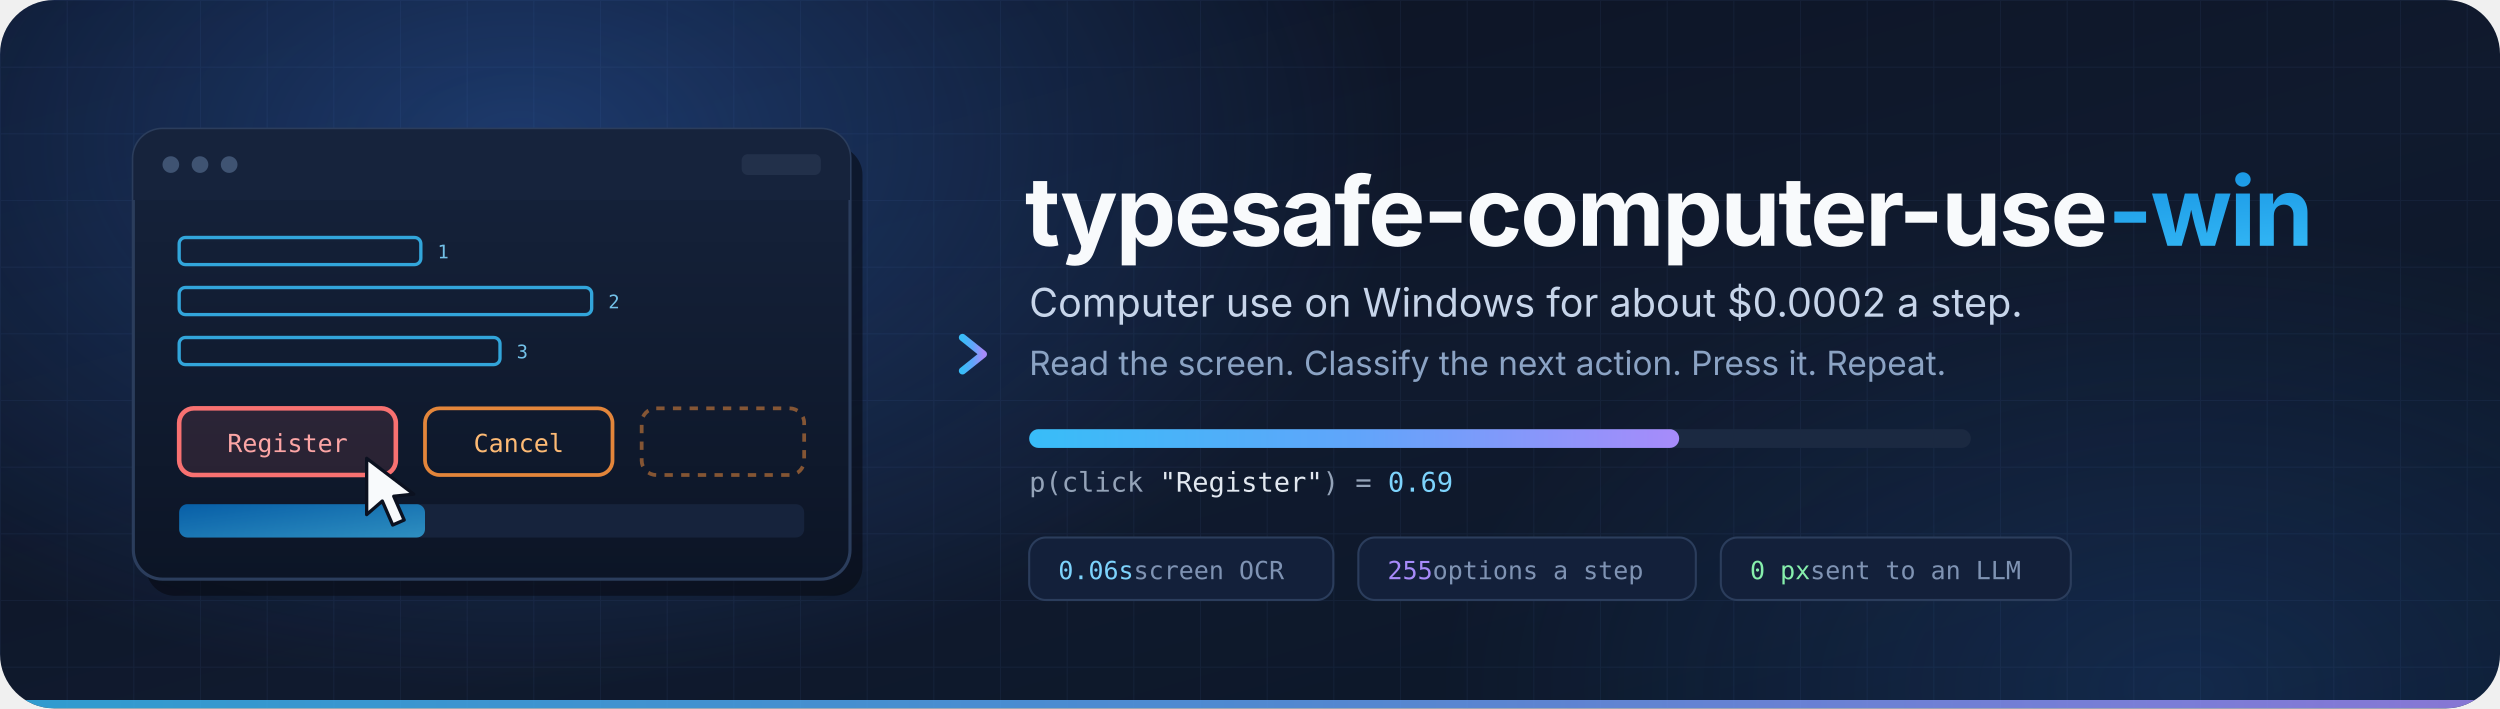
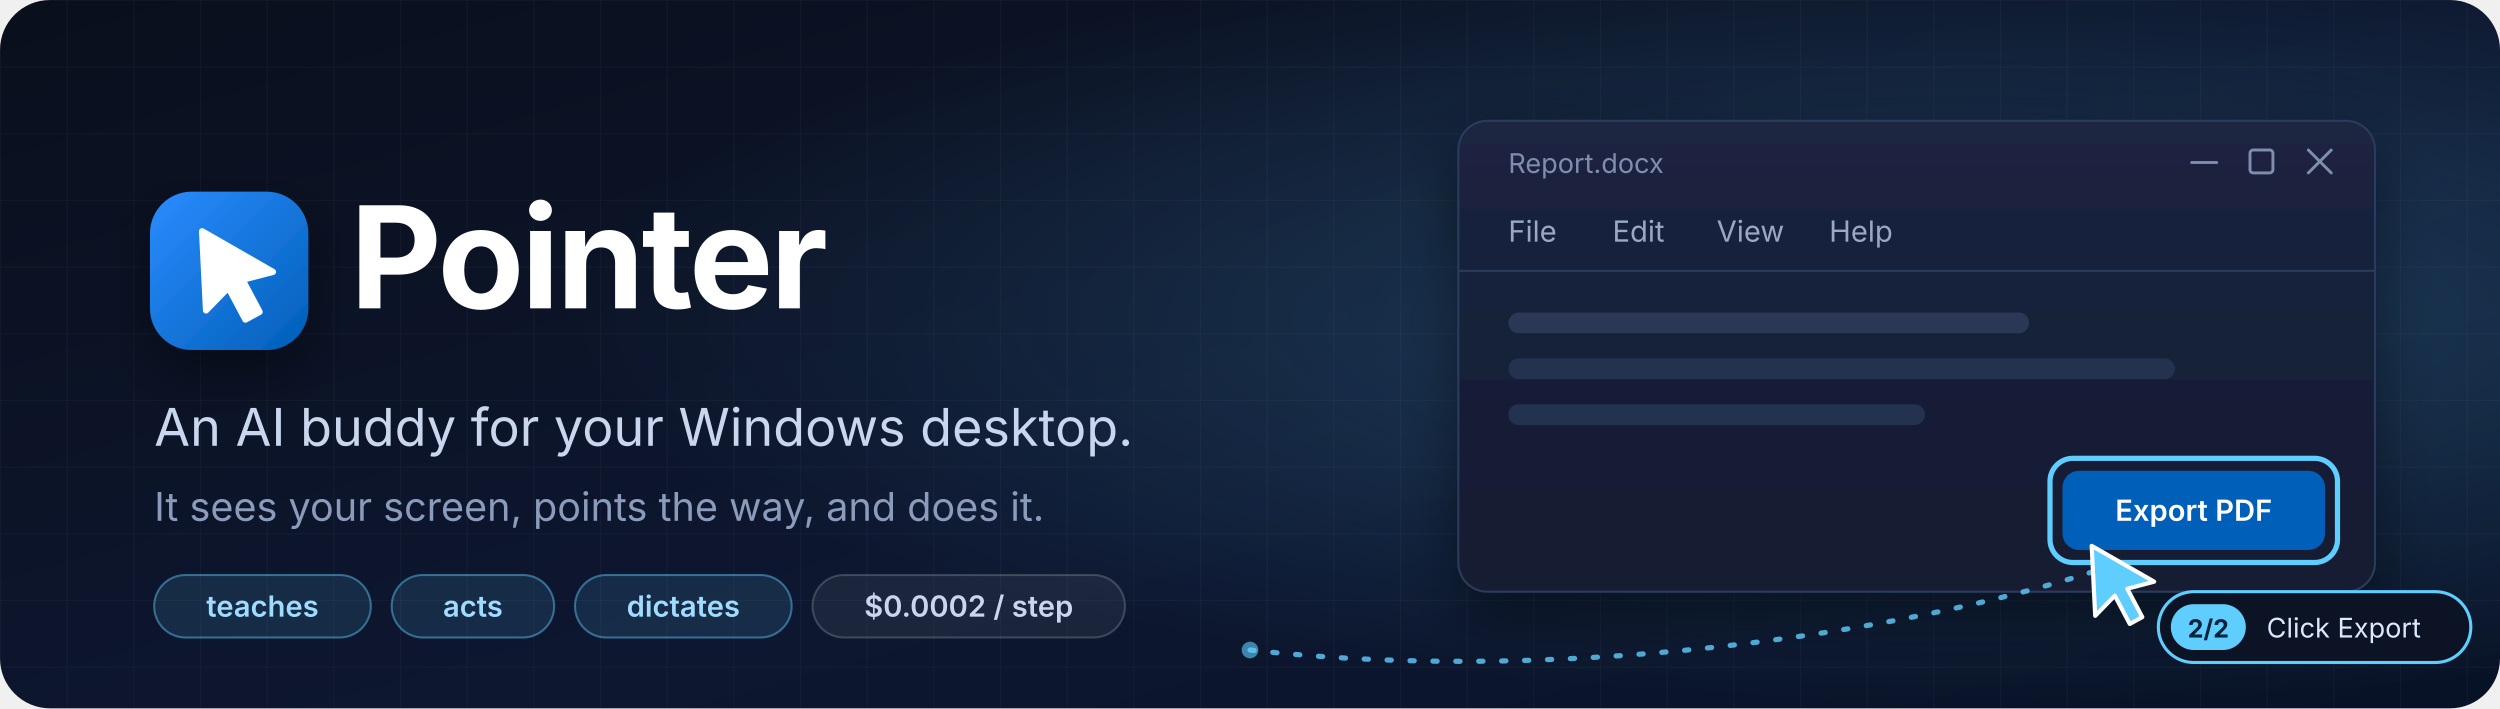
- <svg xmlns="http://www.w3.org/2000/svg" width="1200" height="340" viewBox="0 0 1200 340" role="img" aria-label="typesafe-computer-use-win: cheap, fast computer use on Windows">
+ <svg xmlns="http://www.w3.org/2000/svg" width="1200" height="340" viewBox="0 0 1200 340" role="img" aria-label="Pointer: an AI buddy for your Windows desktop">
  <defs>
-     <linearGradient id="sky" x1="0" y1="0" x2="1" y2="1">
-       <stop offset="0" stop-color="#0b1120" />
-       <stop offset="0.55" stop-color="#101a2e" />
-       <stop offset="1" stop-color="#0a1626" />
+     <linearGradient id="bg" x1="0" y1="0" x2="1" y2="1">
+       <stop offset="0" stop-color="#0a0f1c" />
+       <stop offset="0.6" stop-color="#0d1730" />
+       <stop offset="1" stop-color="#081226" />
    </linearGradient>
-     <linearGradient id="accent" x1="0" y1="0" x2="1" y2="0">
-       <stop offset="0" stop-color="#38bdf8" />
-       <stop offset="0.5" stop-color="#60a5fa" />
-       <stop offset="1" stop-color="#a78bfa" />
+     <radialGradient id="glow" cx="0.78" cy="0.45" r="0.55">
+       <stop offset="0" stop-color="#60cdff" stop-opacity="0.22" />
+       <stop offset="1" stop-color="#60cdff" stop-opacity="0" />
+     </radialGradient>
+     <linearGradient id="mark" x1="0" y1="0" x2="1" y2="1">
+       <stop offset="0" stop-color="#2b8cff" />
+       <stop offset="1" stop-color="#005fb8" />
    </linearGradient>
-     <linearGradient id="win" x1="0" y1="0" x2="1" y2="1">
-       <stop offset="0" stop-color="#0078d4" />
-       <stop offset="1" stop-color="#38bdf8" />
+     <linearGradient id="window" x1="0" y1="0" x2="0" y2="1">
+       <stop offset="0" stop-color="#1b2540" />
+       <stop offset="1" stop-color="#131b30" />
    </linearGradient>
-     <linearGradient id="glass" x1="0" y1="0" x2="0" y2="1">
-       <stop offset="0" stop-color="#16233c" />
-       <stop offset="1" stop-color="#0c1526" />
-     </linearGradient>
-     <radialGradient id="glow" cx="0.5" cy="0.5" r="0.5">
-       <stop offset="0" stop-color="#3b82f6" stop-opacity="0.34" />
-       <stop offset="1" stop-color="#3b82f6" stop-opacity="0" />
-     </radialGradient>
+     <filter id="shadow" x="-20%" y="-20%" width="140%" height="160%">
+       <feDropShadow dx="0" dy="10" stdDeviation="14" flood-color="#000" flood-opacity="0.45" />
+     </filter>
    <pattern id="grid" width="32" height="32" patternUnits="userSpaceOnUse">
-       <path d="M32 0H0V32" fill="none" stroke="#8ab4ff" stroke-opacity="0.055" stroke-width="1" />
+       <path d="M32 0H0V32" fill="none" stroke="#ffffff" stroke-opacity="0.035" stroke-width="1" />
    </pattern>
-     <clipPath id="card">
-       <rect width="1200" height="340" rx="26" />
-     </clipPath>
  </defs>
-   <g clip-path="url(#card)">
-     <rect width="1200" height="340" fill="url(#sky)" />
-     <rect width="1200" height="340" fill="url(#grid)" />
-     <ellipse cx="250" cy="70" rx="420" ry="260" fill="url(#glow)" />
-     <ellipse cx="1050" cy="330" rx="360" ry="220" fill="url(#glow)" opacity="0.5" />
-     <g transform="translate(64,62)">
-       <rect x="6" y="8" width="344" height="216" rx="14" fill="#05080f" opacity="0.55" />
-       <rect width="344" height="216" rx="14" fill="url(#glass)" stroke="#2b3d5c" stroke-width="1.5" />
-       <path d="M0 14a14 14 0 0 1 14-14h316a14 14 0 0 1 14 14v20H0z" fill="#16233c" />
-       <circle cx="18" cy="17" r="4" fill="#3f5372" />
-       <circle cx="32" cy="17" r="4" fill="#3f5372" />
-       <circle cx="46" cy="17" r="4" fill="#3f5372" />
-       <rect x="292" y="12" width="38" height="10" rx="3" fill="#22304a" />
-       <g stroke="#38bdf8" stroke-opacity="0.85" fill="none" stroke-width="1.6">
-         <rect x="22" y="52" width="116" height="13" rx="3" />
-         <rect x="22" y="76" width="198" height="13" rx="3" />
-         <rect x="22" y="100" width="154" height="13" rx="3" />
-       </g>
-       <g fill="#7dd3fc" font-family="ui-monospace, 'Cascadia Code', Consolas, monospace" font-size="9" opacity="0.9">
-         <text x="146" y="62">1</text>
-         <text x="228" y="86">2</text>
-         <text x="184" y="110">3</text>
-       </g>
-       <rect x="22" y="134" width="104" height="32" rx="7" fill="#f87171" fill-opacity="0.12" stroke="#f87171" stroke-width="2.2" />
-       <text x="74" y="155" font-family="ui-monospace, 'Cascadia Code', Consolas, monospace" font-size="12" fill="#fca5a5" text-anchor="middle">Register</text>
-       <rect x="140" y="134" width="90" height="32" rx="7" fill="none" stroke="#fb923c" stroke-width="1.8" stroke-opacity="0.9" />
-       <text x="185" y="155" font-family="ui-monospace, 'Cascadia Code', Consolas, monospace" font-size="12" fill="#fdba74" text-anchor="middle">Cancel</text>
-       <rect x="244" y="134" width="78" height="32" rx="7" fill="none" stroke="#fb923c" stroke-width="1.8" stroke-opacity="0.5" stroke-dasharray="4 4" />
-       <rect x="22" y="180" width="300" height="16" rx="4" fill="#16233c" />
-       <rect x="22" y="180" width="118" height="16" rx="4" fill="url(#win)" opacity="0.7" />
-       <path d="M112 158 l0 27 l7.5 -6.5 l5 11.5 l5.5 -2.4 l-5 -11.4 l9.6 -1z" fill="#f8fafc" stroke="#0b1120" stroke-width="1.6" stroke-linejoin="round" />
+   <rect width="1200" height="340" rx="24" fill="url(#bg)" />
+   <rect width="1200" height="340" rx="24" fill="url(#grid)" />
+   <rect width="1200" height="340" rx="24" fill="url(#glow)" />
+   <g transform="translate(72 92)">
+     <rect width="76" height="76" rx="20" fill="url(#mark)" filter="url(#shadow)" />
+     <path d="M25 19l34 19.5-14.6 3.8 8.2 15.4-6.8 3.7-8.2-15.4L26.9 57z" fill="#fff" stroke="#fff" stroke-width="3" stroke-linejoin="round" />
+   </g>
+   <text x="168" y="148" font-family="Segoe UI Variable Display, Segoe UI, Inter, Helvetica, Arial, sans-serif" font-size="68" font-weight="700" fill="#ffffff" letter-spacing="-1.5">Pointer</text>
+   <text x="74" y="214" font-family="Segoe UI Variable Text, Segoe UI, Inter, Helvetica, Arial, sans-serif" font-size="25" fill="#c9d6ee">An AI buddy for your Windows desktop.</text>
+   <text x="74" y="250" font-family="Segoe UI Variable Text, Segoe UI, Inter, Helvetica, Arial, sans-serif" font-size="19" fill="#8a9bbb">It sees your screen, points the way, and does it.</text>
+   <g font-family="Segoe UI Variable Text, Segoe UI, Inter, Helvetica, Arial, sans-serif" font-size="14" font-weight="600">
+     <rect x="74" y="276" width="104" height="30" rx="15" fill="#60cdff" fill-opacity="0.12" stroke="#60cdff" stroke-opacity="0.45" />
+     <text x="126" y="296" text-anchor="middle" fill="#9fdcff">teaches</text>
+     <rect x="188" y="276" width="78" height="30" rx="15" fill="#60cdff" fill-opacity="0.12" stroke="#60cdff" stroke-opacity="0.45" />
+     <text x="227" y="296" text-anchor="middle" fill="#9fdcff">acts</text>
+     <rect x="276" y="276" width="104" height="30" rx="15" fill="#60cdff" fill-opacity="0.12" stroke="#60cdff" stroke-opacity="0.45" />
+     <text x="328" y="296" text-anchor="middle" fill="#9fdcff">dictates</text>
+     <rect x="390" y="276" width="150" height="30" rx="15" fill="#ffffff" fill-opacity="0.06" stroke="#ffffff" stroke-opacity="0.18" />
+     <text x="465" y="296" text-anchor="middle" fill="#c9d6ee">$0.0002 / step</text>
+   </g>
+   <g transform="translate(700 58)" filter="url(#shadow)">
+     <rect width="440" height="226" rx="14" fill="url(#window)" stroke="#2c3a5c" />
+     <text x="24" y="25" font-family="Segoe UI Variable Text, Segoe UI, Inter, Helvetica, Arial, sans-serif" font-size="13" fill="#7f8db0">Report.docx</text>
+     <g stroke="#7f8db0" stroke-width="1.4" fill="none" stroke-linecap="round">
+       <path d="M352 20h12" />
+       <rect x="380" y="14" width="11" height="11" rx="1.5" />
+       <path d="M408 14l11 11M419 14l-11 11" />
    </g>
-     <g transform="translate(424,170)">
-       <path d="M0 0 h44" stroke="url(#accent)" stroke-width="3.5" stroke-linecap="round" />
-       <path d="M38 -8 l10 8 l-10 8" fill="none" stroke="url(#accent)" stroke-width="3.5" stroke-linecap="round" stroke-linejoin="round" />
+     <g font-family="Segoe UI Variable Text, Segoe UI, Inter, Helvetica, Arial, sans-serif" font-size="14" fill="#9aa8c4">
+       <text x="24" y="58">File</text>
+       <text x="74" y="58">Edit</text>
+       <text x="124" y="58">View</text>
+       <text x="178" y="58">Help</text>
    </g>
-     <g font-family="'Segoe UI Variable Display', 'Segoe UI', Inter, system-ui, sans-serif">
-       <text x="492" y="118" font-size="46" font-weight="700" fill="#f8fafc" letter-spacing="-1">typesafe-computer-use<tspan fill="url(#win)">-win</tspan>
-       </text>
-       <text x="494" y="152" font-size="19" fill="#c7d5ea">Computer use on Windows for about $0.0002 a step.</text>
-       <text x="494" y="180" font-size="16" fill="#8ba3c4">Read the screen. Classify the next action. Press it. Repeat.</text>
-     </g>
-     <g transform="translate(494,206)" font-family="ui-monospace, 'Cascadia Code', Consolas, monospace">
-       <rect width="452" height="9" rx="4.5" fill="#1b2941" />
-       <rect width="312" height="9" rx="4.5" fill="url(#accent)" />
-       <text x="0" y="30" font-size="13" fill="#94a3b8">p(click <tspan fill="#e2e8f0">"Register"</tspan>) = <tspan fill="#7dd3fc">0.69</tspan>
-       </text>
-     </g>
-     <g transform="translate(494,258)" font-family="ui-monospace, 'Cascadia Code', Consolas, monospace" font-size="12">
-       <g>
-         <rect width="146" height="30" rx="8" fill="#13203a" stroke="#2b3d5c" />
-         <text x="14" y="20" fill="#7dd3fc">0.06s<tspan fill="#7f93b3"> screen OCR</tspan>
-         </text>
-       </g>
-       <g transform="translate(158,0)">
-         <rect width="162" height="30" rx="8" fill="#13203a" stroke="#2b3d5c" />
-         <text x="14" y="20" fill="#a78bfa">255<tspan fill="#7f93b3"> options a step</tspan>
-         </text>
-       </g>
-       <g transform="translate(332,0)">
-         <rect width="168" height="30" rx="8" fill="#13203a" stroke="#2b3d5c" />
-         <text x="14" y="20" fill="#86efac">0 px<tspan fill="#7f93b3"> sent to an LLM</tspan>
-         </text>
-       </g>
-     </g>
-     <rect y="336" width="1200" height="4" fill="url(#accent)" opacity="0.8" />
+     <line x1="0" y1="72" x2="440" y2="72" stroke="#2c3a5c" />
+     <rect x="24" y="92" width="250" height="10" rx="5" fill="#2a3757" />
+     <rect x="24" y="114" width="320" height="10" rx="5" fill="#243050" />
+     <rect x="24" y="136" width="200" height="10" rx="5" fill="#243050" />
+     <rect x="290" y="168" width="126" height="38" rx="8" fill="#005fb8" />
+     <text x="353" y="192" text-anchor="middle" font-family="Segoe UI Variable Text, Segoe UI, Inter, Helvetica, Arial, sans-serif" font-size="14" font-weight="600" fill="#fff">Export PDF</text>
+     <rect x="284" y="162" width="138" height="50" rx="11" fill="none" stroke="#60cdff" stroke-width="2.5" />
+   </g>
+   <path d="M600 312 C 760 330, 930 300, 1012 272" fill="none" stroke="#60cdff" stroke-width="2.5" stroke-dasharray="2 9" stroke-linecap="round" opacity="0.8" />
+   <circle cx="600" cy="312" r="4" fill="#60cdff" opacity="0.6" />
+   <g transform="translate(1004 262)">
+     <path d="M0 0l30 17.2-12.9 3.4 7.2 13.6-6 3.3-7.2-13.6L1.7 33.6z" fill="#60cdff" stroke="#ffffff" stroke-width="2" stroke-linejoin="round" />
+   </g>
+   <g transform="translate(1036 284)" font-family="Segoe UI Variable Text, Segoe UI, Inter, Helvetica, Arial, sans-serif">
+     <rect width="150" height="34" rx="17" fill="#0b1324" stroke="#60cdff" stroke-width="1.5" />
+     <rect x="6" y="6" width="36" height="22" rx="11" fill="#60cdff" />
+     <text x="24" y="22" text-anchor="middle" font-size="12" font-weight="700" fill="#00223a">2/2</text>
+     <text x="52" y="22" font-size="13" fill="#dbe8ff">Click Export</text>
  </g>
</svg>
